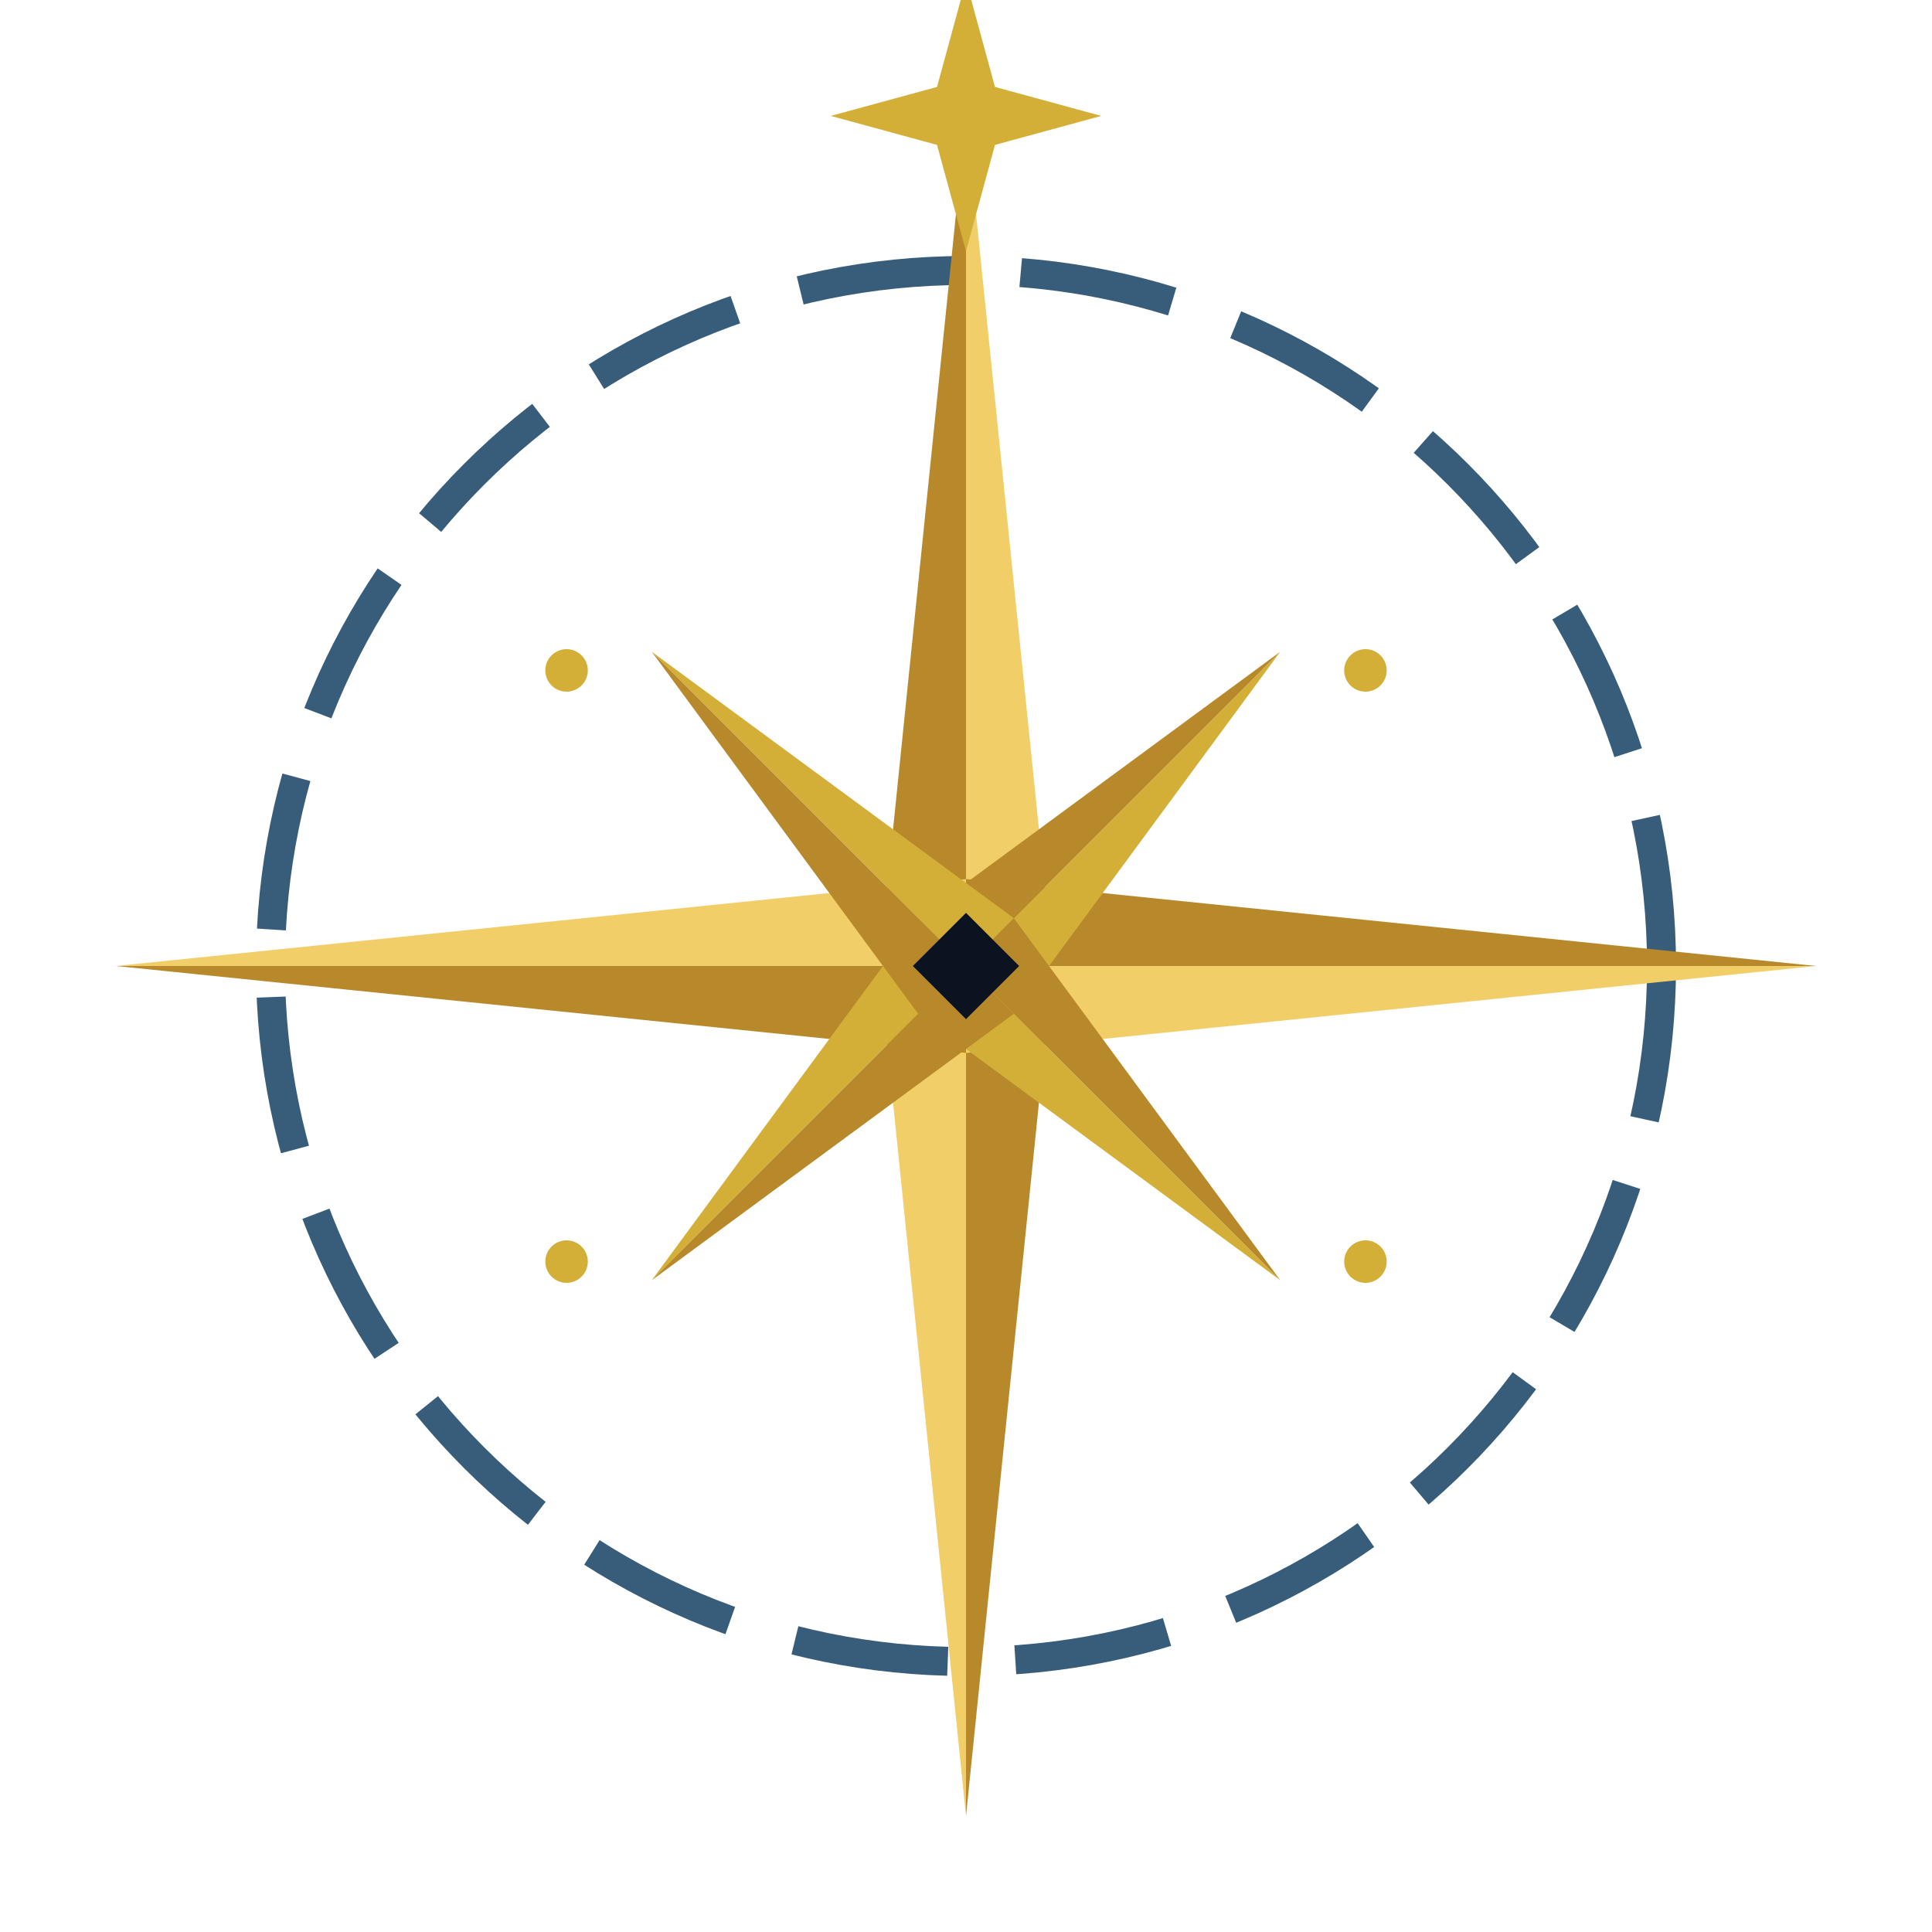
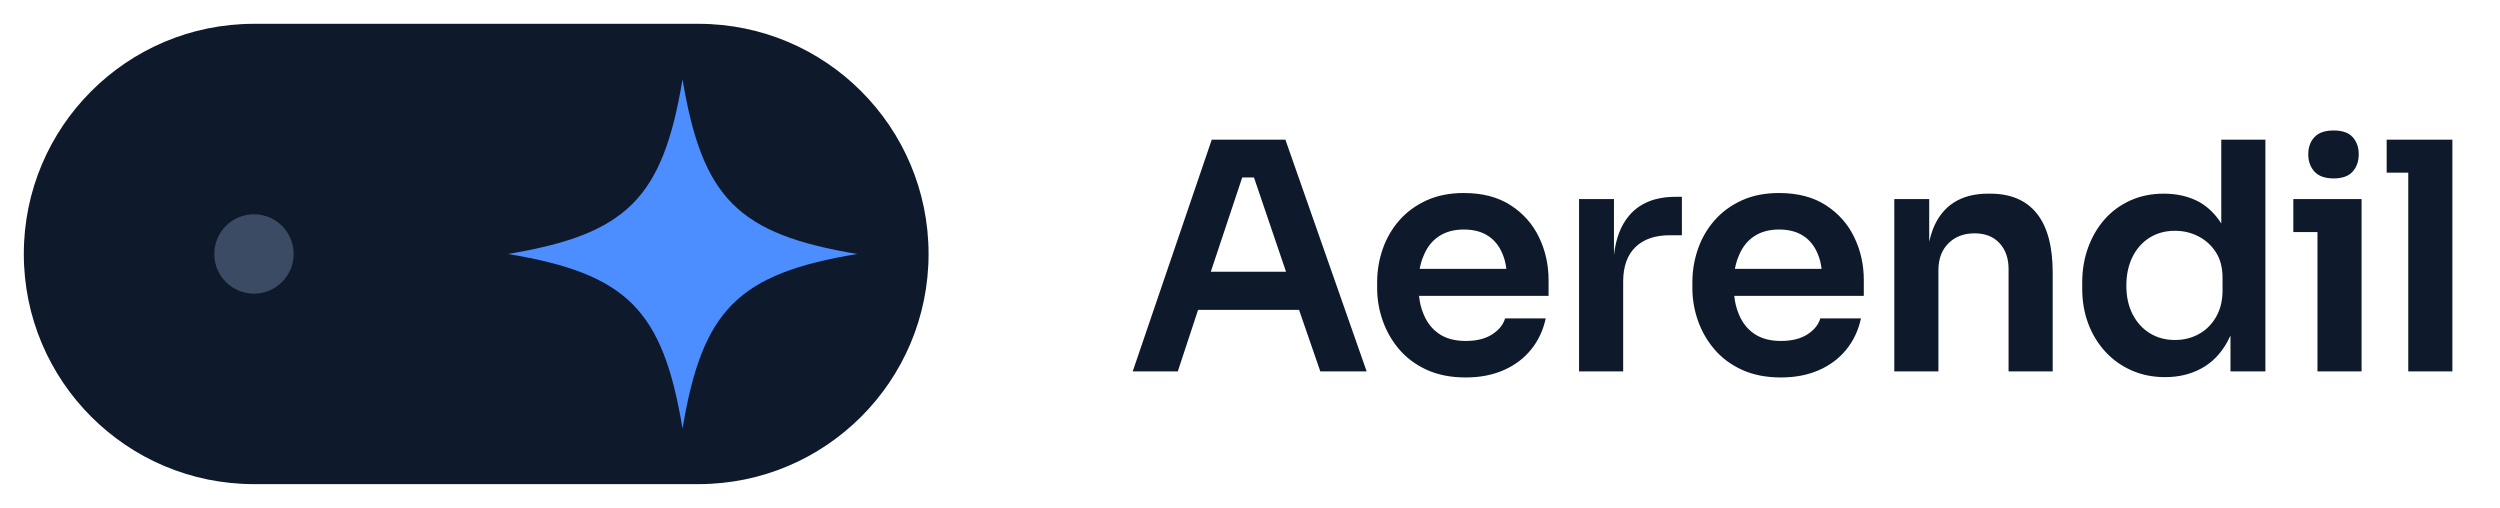
- <svg xmlns="http://www.w3.org/2000/svg" viewBox="0 0 200 200" width="200" height="200">
-   <defs>
-     <clipPath id="ringGapTop">
-       <rect x="70" y="0" width="60" height="200" />
-     </clipPath>
-   </defs>
-   <circle cx="100" cy="100" r="72" fill="none" stroke="#385D7A" stroke-width="3" stroke-dasharray="16 7" />
-   <circle cx="100" cy="100" r="0" fill="none" />
-   <circle cx="141.35" cy="130.6" r="2.2" fill="#D4AF37" />
-   <circle cx="58.65" cy="130.6" r="2.2" fill="#D4AF37" />
-   <circle cx="58.65" cy="69.4" r="2.2" fill="#D4AF37" />
-   <circle cx="141.35" cy="69.4" r="2.2" fill="#D4AF37" />
-   <polygon points="100,100 109,100 100,12" fill="#F2CE68" />
-   <polygon points="100,100 100,12 91,100" fill="#B8892A" />
-   <polygon points="100,100 91,100 100,188" fill="#F2CE68" />
-   <polygon points="100,100 100,188 109,100" fill="#B8892A" />
-   <polygon points="100,100 100,109 188,100" fill="#F2CE68" />
-   <polygon points="100,100 188,100 100,91" fill="#B8892A" />
-   <polygon points="100,100 100,91 12,100" fill="#F2CE68" />
-   <polygon points="100,100 12,100 100,109" fill="#B8892A" />
-   <polygon points="100,100 104.95,104.95 132.53,67.47" fill="#D4AF37" />
-   <polygon points="100,100 132.53,67.47 95.05,95.05" fill="#B8892A" />
-   <polygon points="100,100 95.05,104.95 132.53,132.53" fill="#D4AF37" />
-   <polygon points="100,100 132.53,132.53 104.95,95.05" fill="#B8892A" />
-   <polygon points="100,100 95.05,95.05 67.47,132.53" fill="#D4AF37" />
-   <polygon points="100,100 67.47,132.53 104.95,104.95" fill="#B8892A" />
-   <polygon points="100,100 104.95,95.05 67.47,67.47" fill="#D4AF37" />
-   <polygon points="100,100 67.47,67.47 95.05,104.95" fill="#B8892A" />
-   <polygon points="100,94.5 105.5,100 100,105.5 94.5,100" fill="#0B1220" />
-   <polygon points="100,-2 103,9 114,12 103,15 100,26 97,15 86,12 97,9" fill="#D4AF37" transform="translate(0,0)" />
+ <svg xmlns="http://www.w3.org/2000/svg" viewBox="0 0 315 64" width="315" height="64" role="img" aria-label="Aerendil">
+   <rect x="3" y="3" width="114" height="58" rx="29" fill="#0E1A2B" />
+   <circle cx="32" cy="32" r="5" fill="#3A4B63" />
+   <path transform="translate(86 32)" d="M0,-22 C2.5,-7 7,-2.5 22,0 C7,2.5 2.5,7 0,22 C-2.5,7 -7,2.5 -22,0 C-7,-2.5 -2.5,-7 0,-22Z" fill="#4C8DFF" />
+   <path transform="translate(142 46.80)" d="M6.40 0L0.72 0L10.68-29.20L19.96-29.20L30.20 0L24.36 0L21.68-7.76L8.96-7.76L6.40 0M10.56-12.56L20.04-12.56L16-24.44L14.52-24.44 M42.68 0.76Q39.88 0.76 37.78-0.20Q35.68-1.16 34.30-2.78Q32.92-4.40 32.22-6.40Q31.52-8.40 31.52-10.48L31.52-11.24Q31.52-13.40 32.22-15.42Q32.92-17.44 34.30-19.02Q35.68-20.60 37.72-21.54Q39.76-22.48 42.44-22.48Q45.96-22.48 48.34-20.94Q50.72-19.40 51.92-16.90Q53.12-14.40 53.12-11.52L53.12-9.52L36.80-9.52Q36.92-8.28 37.36-7.24Q38-5.64 39.32-4.74Q40.64-3.84 42.68-3.84Q44.72-3.84 46-4.66Q47.28-5.48 47.64-6.68L52.76-6.68Q52.28-4.44 50.92-2.76Q49.56-1.08 47.46-0.16Q45.36 0.76 42.68 0.76M36.88-12.92L47.80-12.92Q47.68-13.96 47.32-14.80Q46.72-16.28 45.50-17.08Q44.28-17.88 42.44-17.88Q40.60-17.88 39.32-17.04Q38.04-16.20 37.40-14.64Q37.04-13.84 36.88-12.92 M62.52 0L56.96 0L56.96-21.72L61.36-21.72L61.36-14.68Q61.72-17.80 63.24-19.60Q65.24-22 69.12-22L69.92-22L69.92-17.16L68.40-17.16Q65.60-17.16 64.06-15.66Q62.52-14.16 62.52-11.32 M82.40 0.76Q79.60 0.76 77.50-0.20Q75.40-1.16 74.02-2.78Q72.64-4.40 71.94-6.40Q71.24-8.40 71.24-10.48L71.24-11.24Q71.24-13.40 71.94-15.42Q72.64-17.44 74.02-19.02Q75.40-20.60 77.44-21.54Q79.48-22.48 82.16-22.48Q85.68-22.48 88.06-20.94Q90.44-19.40 91.64-16.90Q92.84-14.40 92.84-11.52L92.84-9.52L76.52-9.52Q76.64-8.28 77.08-7.24Q77.72-5.64 79.04-4.74Q80.36-3.84 82.40-3.84Q84.44-3.84 85.72-4.66Q87-5.48 87.36-6.68L92.48-6.68Q92-4.44 90.64-2.76Q89.28-1.08 87.18-0.16Q85.08 0.76 82.40 0.76M76.60-12.92L87.52-12.92Q87.40-13.96 87.04-14.80Q86.44-16.28 85.22-17.08Q84-17.88 82.16-17.88Q80.32-17.88 79.04-17.04Q77.76-16.20 77.12-14.64Q76.76-13.84 76.60-12.92 M102.24 0L96.68 0L96.68-21.72L101.08-21.72L101.08-16.36Q101.28-17.20 101.56-17.96Q102.44-20.16 104.18-21.28Q105.92-22.40 108.52-22.40L108.76-22.40Q112.64-22.40 114.64-19.90Q116.64-17.40 116.64-12.44L116.64 0L111.08 0L111.08-12.92Q111.08-14.92 109.94-16.16Q108.80-17.40 106.80-17.40Q104.76-17.40 103.50-16.14Q102.24-14.88 102.24-12.76 M130.80 0.72Q128.52 0.72 126.60-0.12Q124.68-0.96 123.28-2.48Q121.88-4 121.12-6.02Q120.36-8.04 120.36-10.40L120.36-11.24Q120.36-13.56 121.10-15.60Q121.84-17.64 123.18-19.16Q124.52-20.68 126.42-21.54Q128.32-22.40 130.64-22.40Q133.20-22.40 135.16-21.32Q136.80-20.36 137.88-18.64L137.88-29.20L143.44-29.20L143.44 0L139.04 0L139.04-4.52Q138.84-4.08 138.64-3.72Q137.40-1.48 135.38-0.38Q133.36 0.72 130.80 0.72M132.04-3.96Q133.68-3.96 135.04-4.70Q136.40-5.44 137.22-6.86Q138.04-8.28 138.04-10.20L138.04-11.80Q138.04-13.72 137.20-15.02Q136.36-16.32 135-17.02Q133.64-17.72 132.04-17.72Q130.24-17.72 128.86-16.86Q127.48-16 126.70-14.44Q125.92-12.88 125.92-10.80Q125.92-8.72 126.72-7.18Q127.52-5.64 128.90-4.80Q130.28-3.96 132.04-3.96 M155.56 0L150 0L150-17.56L146.96-17.56L146.96-21.72L155.56-21.72L155.56 0M152.04-24.32Q150.40-24.32 149.62-25.18Q148.84-26.04 148.84-27.36Q148.84-28.68 149.62-29.52Q150.40-30.36 152.04-30.36Q153.68-30.36 154.44-29.52Q155.20-28.68 155.20-27.36Q155.20-26.04 154.44-25.18Q153.68-24.32 152.04-24.32 M167 0L161.44 0L161.44-25.04L158.72-25.04L158.72-29.20L167-29.20" fill="#0E1A2B" />
</svg>
